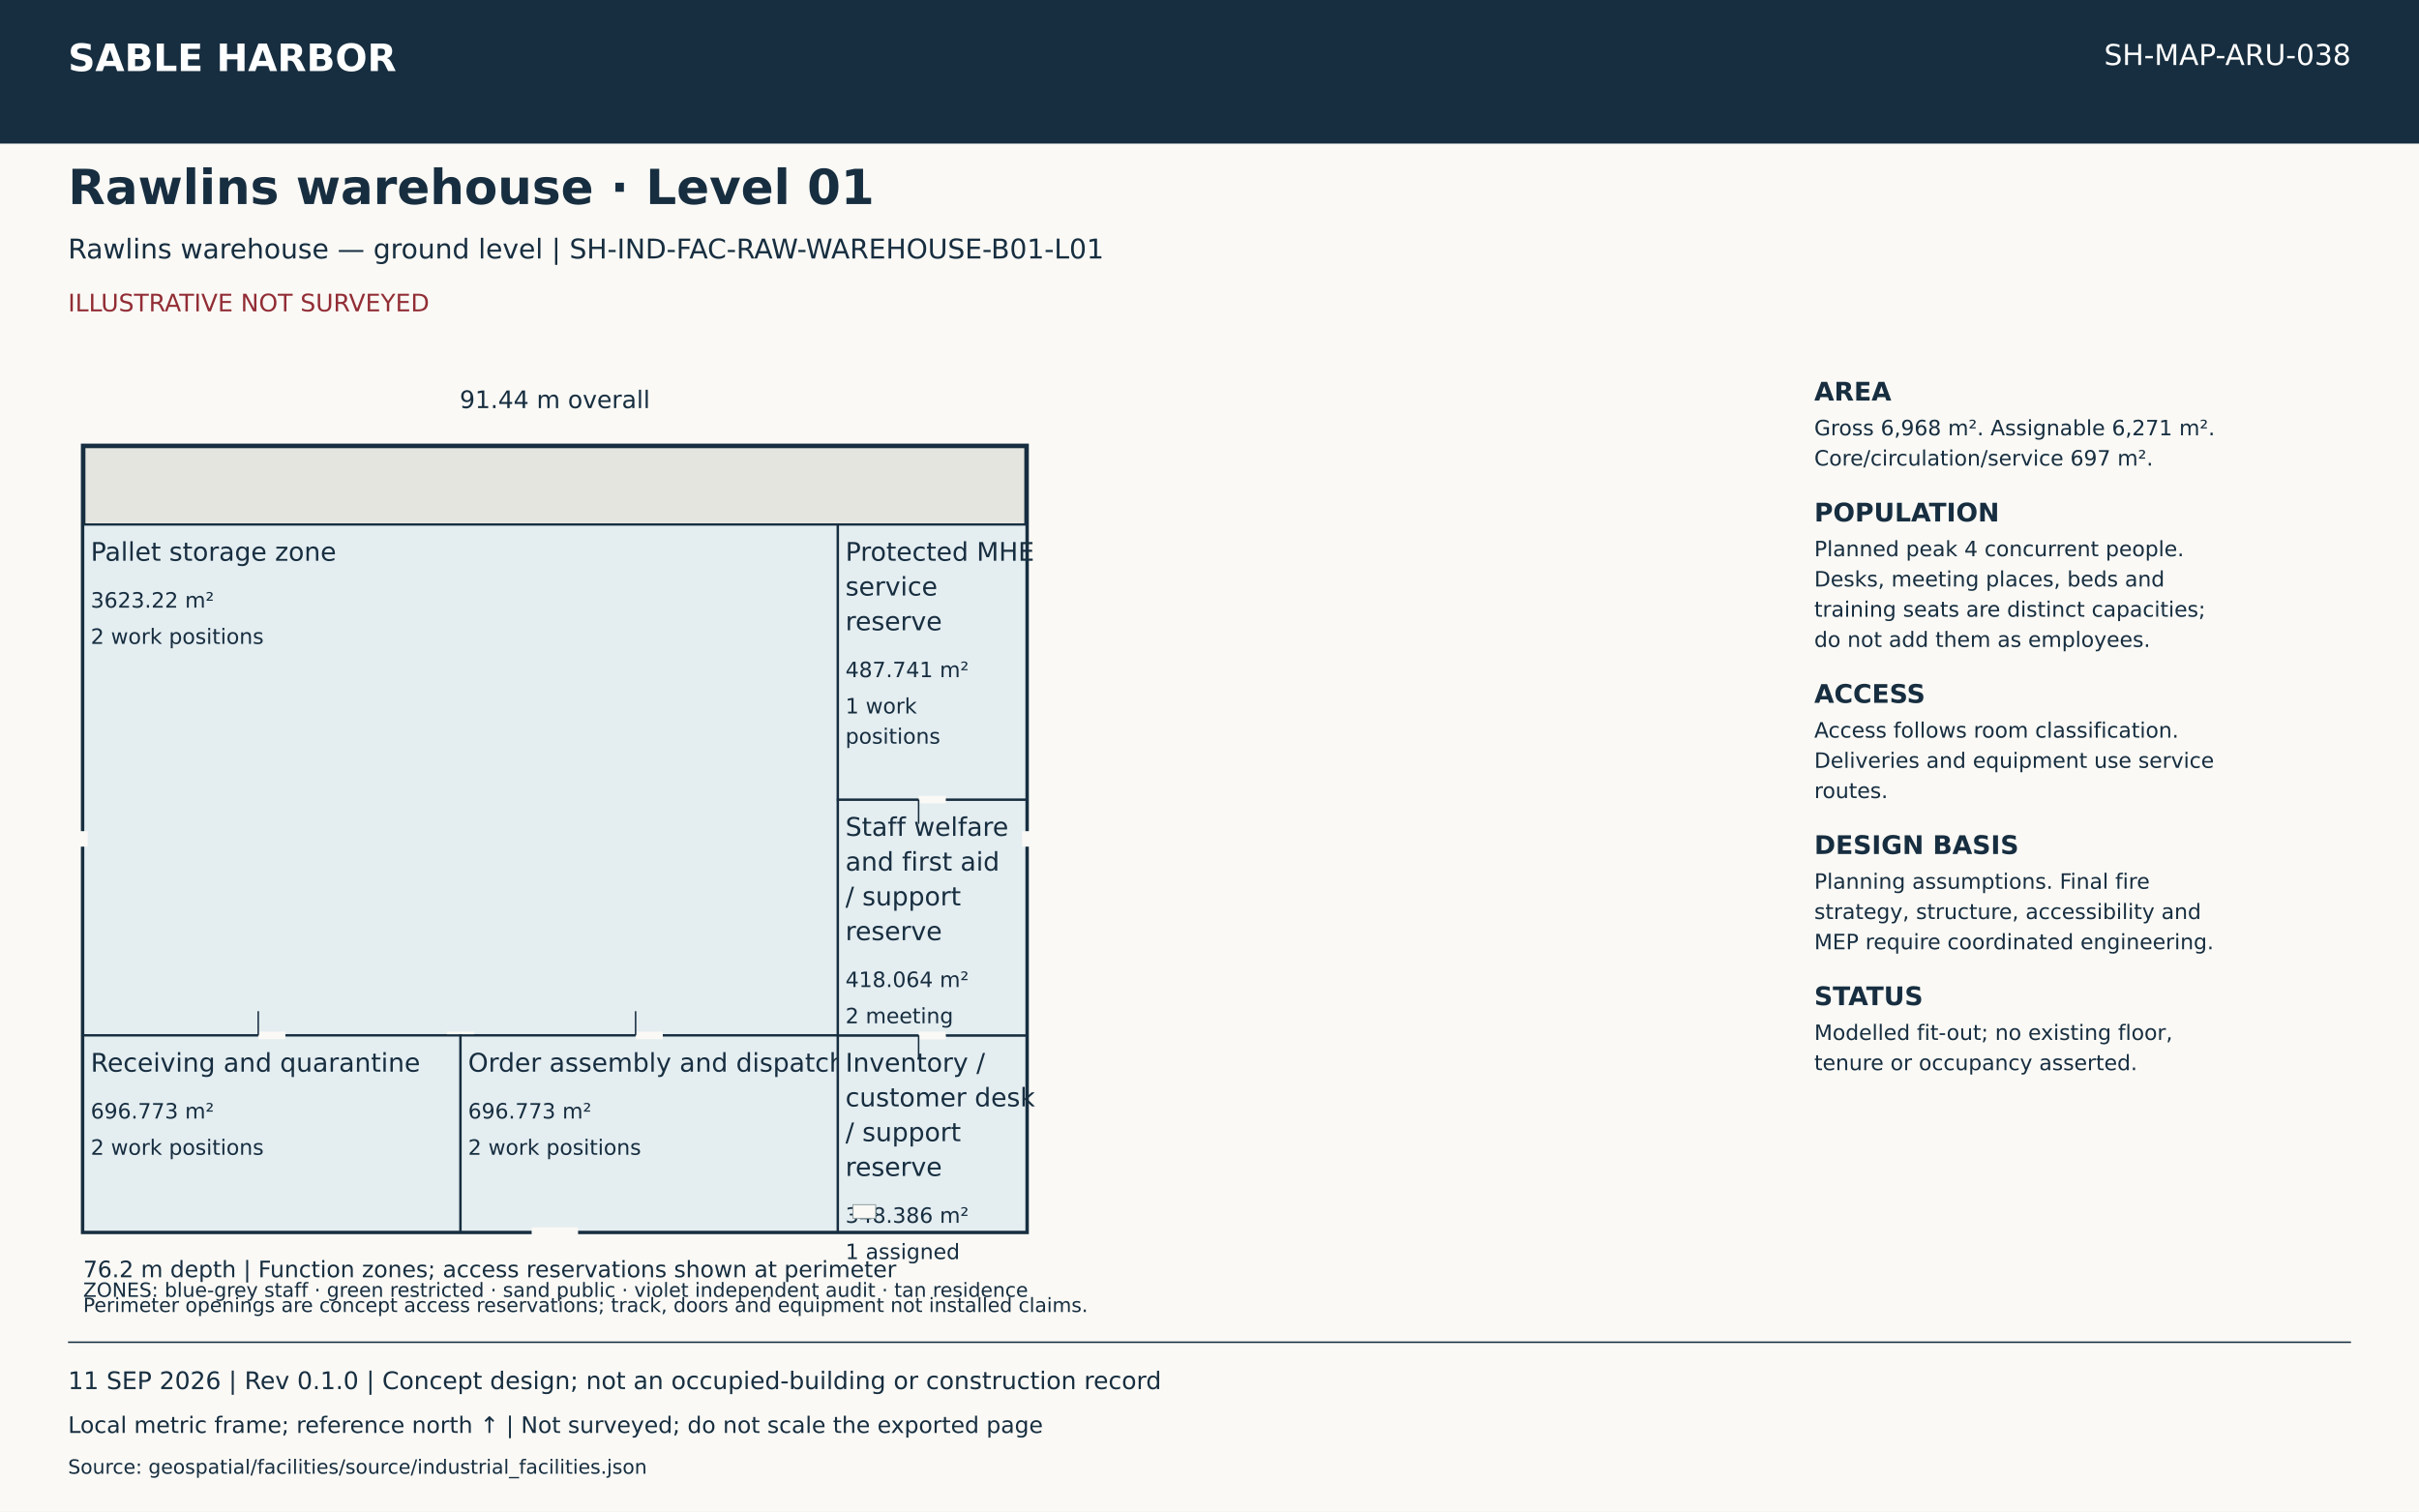
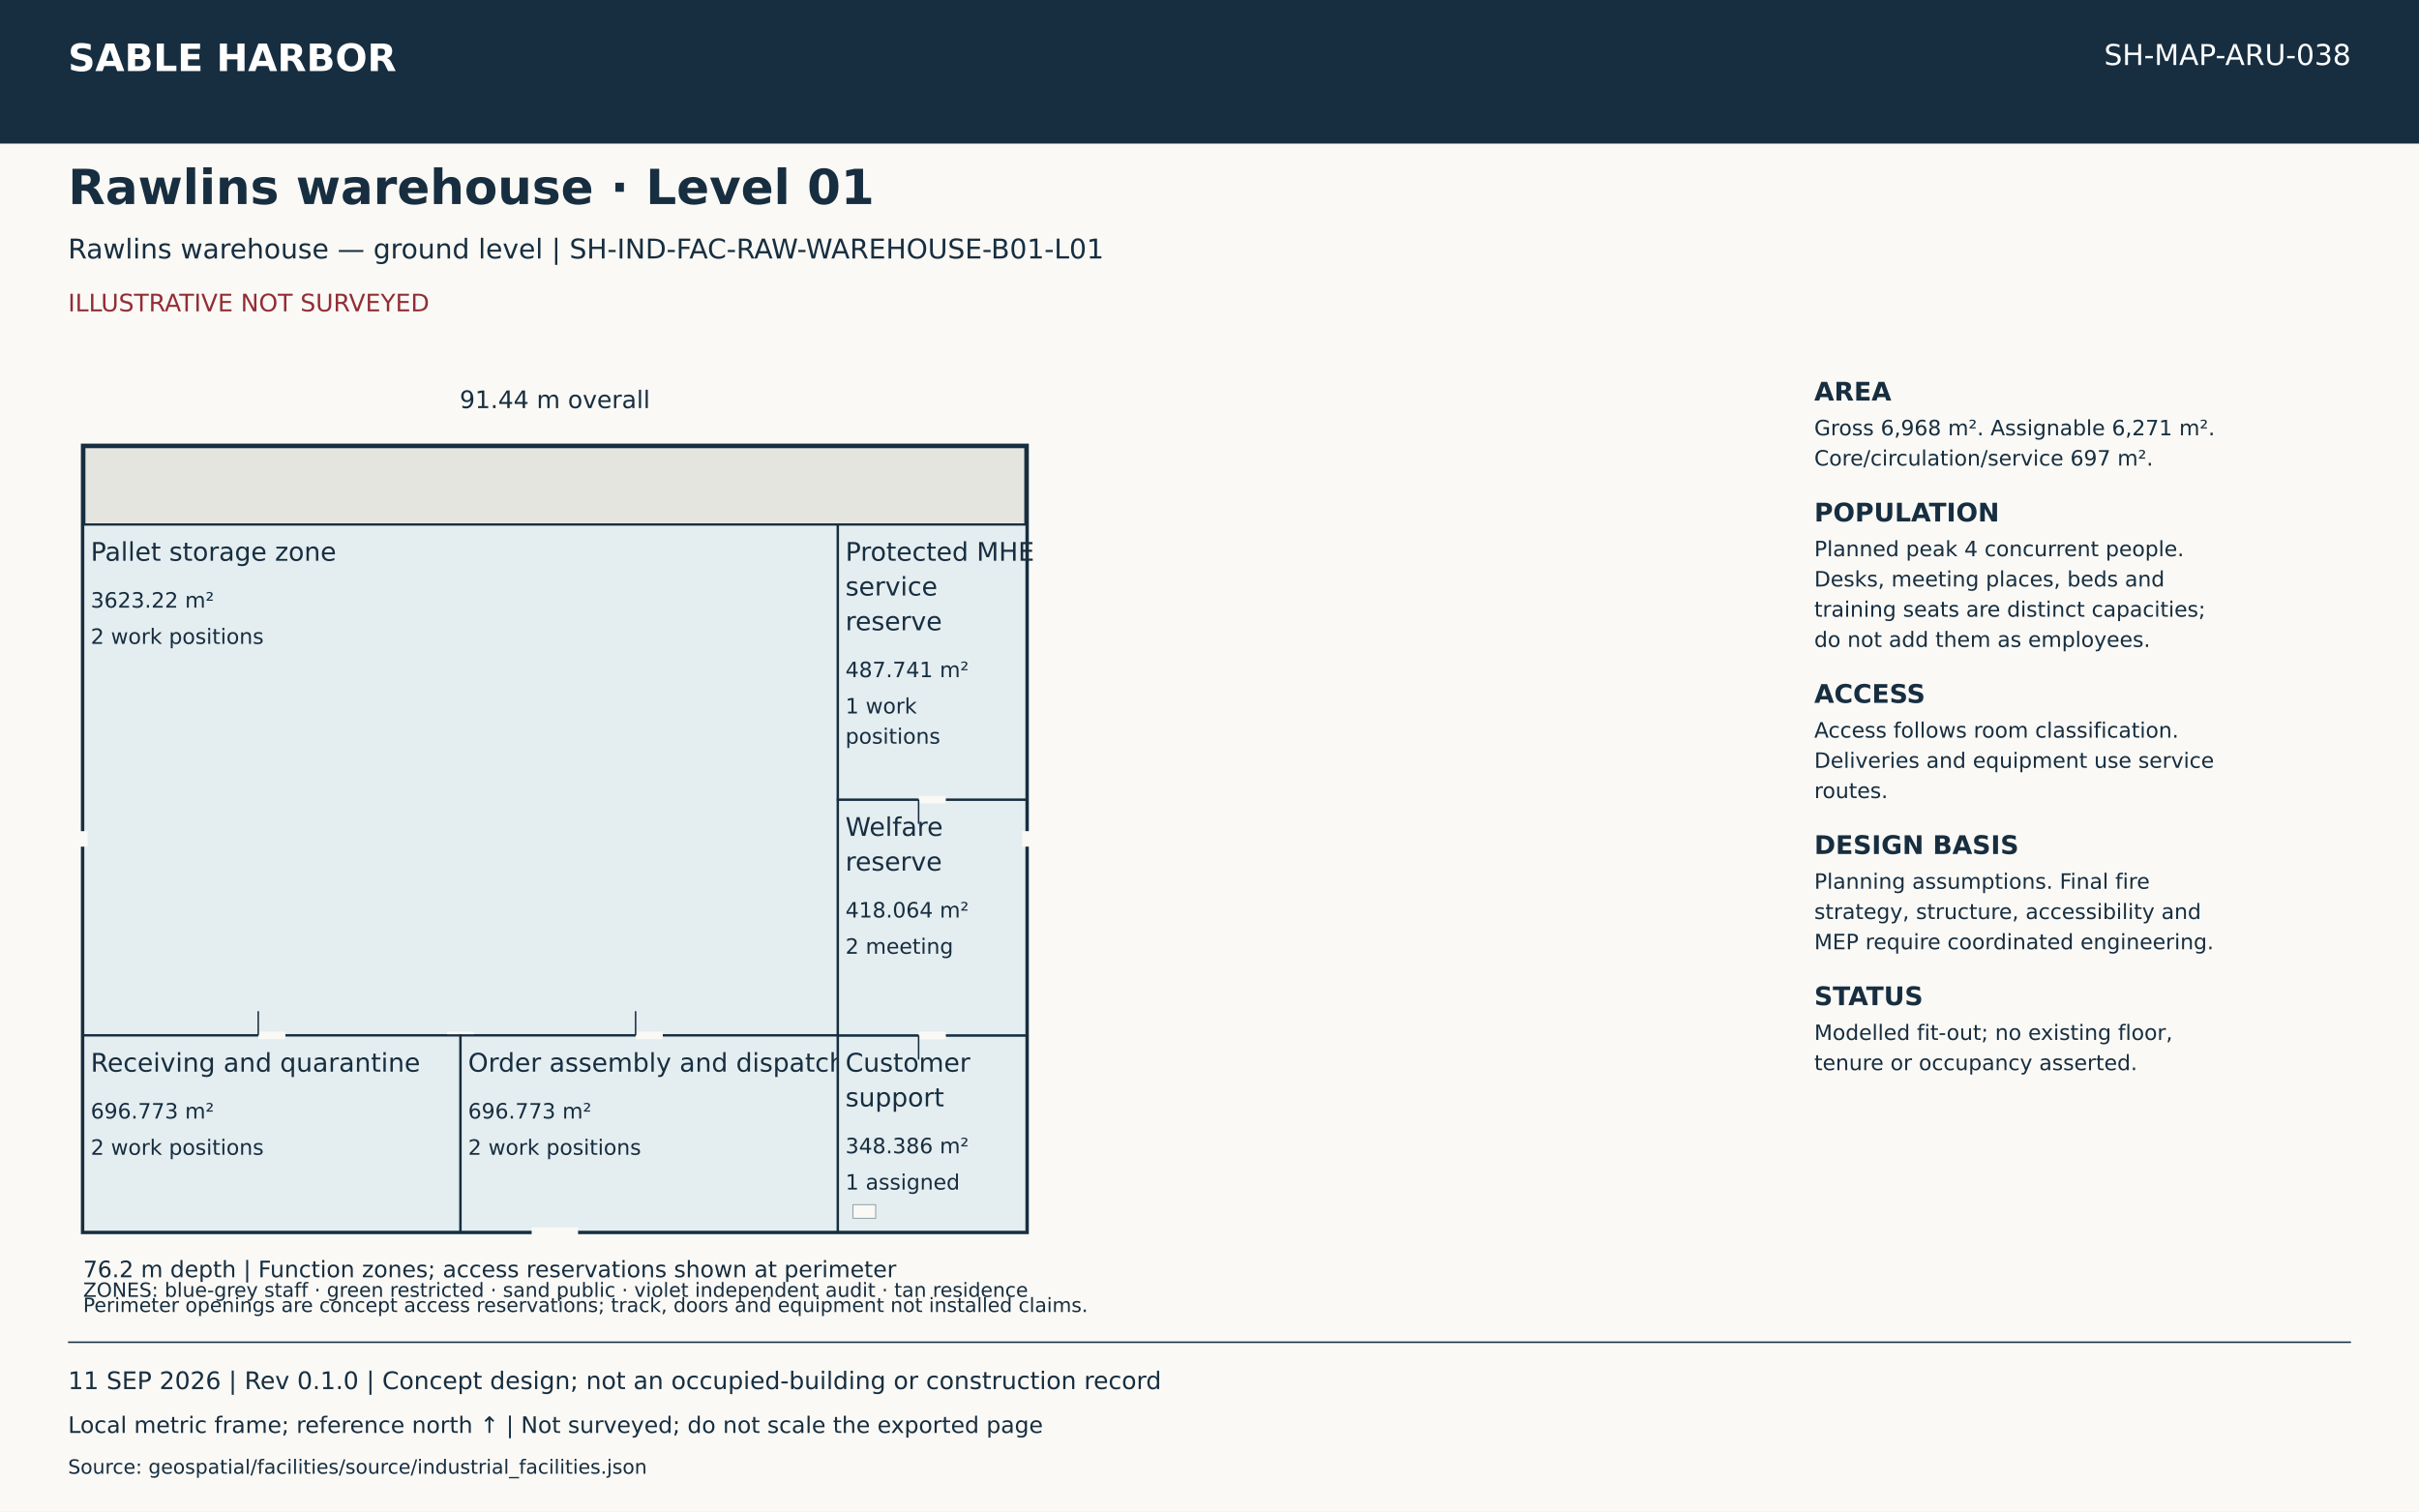
<svg xmlns="http://www.w3.org/2000/svg" width="1600" height="1000" viewBox="0 0 1600 1000">
  <style>text{font-family:DejaVu Sans,sans-serif;fill:#172e40} .muted{fill:#637078}</style>
  <rect x="0" y="0" width="1600" height="1000" fill="#faf9f5" stroke="none" stroke-width="1" />
  <rect x="0" y="0" width="1600" height="95" fill="#172e40" stroke="none" stroke-width="1" />
  <text x="45" y="47" font-size="25" font-weight="bold" text-anchor="start" style="fill:white">SABLE HARBOR</text>
  <text x="1555" y="43" font-size="19" font-weight="normal" text-anchor="end" style="fill:white">SH-MAP-ARU-038</text>
  <text x="45" y="135" font-size="32" font-weight="bold" text-anchor="start" style="fill:#172e40">Rawlins warehouse · Level 01</text>
  <text x="45" y="171" font-size="18" font-weight="normal" text-anchor="start" style="fill:#172e40">Rawlins warehouse — ground level  |  SH-IND-FAC-RAW-WAREHOUSE-B01-L01</text>
  <text x="45" y="206" font-size="16" font-weight="normal" text-anchor="start" style="fill:#922d35">ILLUSTRATIVE NOT SURVEYED</text>
  <path d="M45,888 L1555,888" fill="none" stroke="#172e40" stroke-width="1" />
  <text x="45" y="919" font-size="16" font-weight="normal" text-anchor="start" style="fill:#172e40">11 SEP 2026  |  Rev 0.1.0  |  Concept design; not an occupied-building or construction record</text>
  <text x="45" y="948" font-size="15" font-weight="normal" text-anchor="start" style="fill:#172e40">Local metric frame; reference north ↑  |  Not surveyed; do not scale the exported page</text>
  <text x="45" y="975" font-size="13" font-weight="normal" text-anchor="start" style="fill:#172e40">Source: geospatial/facilities/source/industrial_facilities.json</text>
  <rect x="55" y="295" width="624" height="520" fill="#e5e5df" stroke="#172e40" stroke-width="3" />
  <rect x="55" y="347" width="499.2" height="338" fill="#e4edf0" stroke="#172e40" stroke-width="1.5" />
  <text x="60" y="371" font-size="17" font-weight="normal" text-anchor="start" style="fill:#172e40">Pallet storage zone</text>
  <text x="60" y="402" font-size="14" font-weight="normal" text-anchor="start" style="fill:#172e40">3623.22 m²</text>
  <text x="60" y="426" font-size="14" font-weight="normal" text-anchor="start" style="fill:#172e40">2 work positions</text>
  <path d="M295.6,685 L313.6,685" fill="none" stroke="#faf9f5" stroke-width="5" />
  <path d="M295.6,685 L295.6,701" fill="none" stroke="#172e40" stroke-width="1" />
  <rect x="55" y="685" width="249.6" height="130" fill="#e4edf0" stroke="#172e40" stroke-width="1.5" />
  <text x="60" y="709" font-size="17" font-weight="normal" text-anchor="start" style="fill:#172e40">Receiving and quarantine</text>
  <text x="60" y="740" font-size="14" font-weight="normal" text-anchor="start" style="fill:#172e40">696.773 m²</text>
  <text x="60" y="764" font-size="14" font-weight="normal" text-anchor="start" style="fill:#172e40">2 work positions</text>
  <path d="M170.8,685 L188.8,685" fill="none" stroke="#faf9f5" stroke-width="5" />
  <path d="M170.8,685 L170.8,669" fill="none" stroke="#172e40" stroke-width="1" />
  <rect x="304.6" y="685" width="249.6" height="130" fill="#e4edf0" stroke="#172e40" stroke-width="1.5" />
  <text x="309.6" y="709" font-size="17" font-weight="normal" text-anchor="start" style="fill:#172e40">Order assembly and dispatch</text>
  <text x="309.6" y="740" font-size="14" font-weight="normal" text-anchor="start" style="fill:#172e40">696.773 m²</text>
  <text x="309.6" y="764" font-size="14" font-weight="normal" text-anchor="start" style="fill:#172e40">2 work positions</text>
  <path d="M420.4,685 L438.4,685" fill="none" stroke="#faf9f5" stroke-width="5" />
  <path d="M420.4,685 L420.4,669" fill="none" stroke="#172e40" stroke-width="1" />
  <rect x="554.2" y="685" width="124.8" height="130" fill="#e4edf0" stroke="#172e40" stroke-width="1.5" />
-   <text x="559.2" y="709" font-size="17" font-weight="normal" text-anchor="start" style="fill:#172e40">Inventory /</text>
-   <text x="559.2" y="732" font-size="17" font-weight="normal" text-anchor="start" style="fill:#172e40">customer desk</text>
-   <text x="559.2" y="755" font-size="17" font-weight="normal" text-anchor="start" style="fill:#172e40">/ support</text>
-   <text x="559.2" y="778" font-size="17" font-weight="normal" text-anchor="start" style="fill:#172e40">reserve</text>
-   <text x="559.2" y="809" font-size="14" font-weight="normal" text-anchor="start" style="fill:#172e40">348.386 m²</text>
-   <text x="559.2" y="833" font-size="14" font-weight="normal" text-anchor="start" style="fill:#172e40">1 assigned</text>
+   <text x="559.2" y="709" font-size="17" font-weight="normal" text-anchor="start" style="fill:#172e40">Customer</text>
+   <text x="559.2" y="732" font-size="17" font-weight="normal" text-anchor="start" style="fill:#172e40">support</text>
+   <text x="559.2" y="763" font-size="14" font-weight="normal" text-anchor="start" style="fill:#172e40">348.386 m²</text>
+   <text x="559.2" y="787" font-size="14" font-weight="normal" text-anchor="start" style="fill:#172e40">1 assigned</text>
  <path d="M607.6,685 L625.6,685" fill="none" stroke="#faf9f5" stroke-width="5" />
  <path d="M607.6,685 L607.6,669" fill="none" stroke="#172e40" stroke-width="1" />
  <rect x="564.2" y="797" width="15" height="9" fill="#faf9f5" stroke="#8b9b9e" stroke-width="0.6" />
  <rect x="554.2" y="529" width="124.8" height="156" fill="#e4edf0" stroke="#172e40" stroke-width="1.5" />
-   <text x="559.2" y="553" font-size="17" font-weight="normal" text-anchor="start" style="fill:#172e40">Staff welfare</text>
-   <text x="559.2" y="576" font-size="17" font-weight="normal" text-anchor="start" style="fill:#172e40">and first aid</text>
-   <text x="559.2" y="599" font-size="17" font-weight="normal" text-anchor="start" style="fill:#172e40">/ support</text>
-   <text x="559.2" y="622" font-size="17" font-weight="normal" text-anchor="start" style="fill:#172e40">reserve</text>
-   <text x="559.2" y="653" font-size="14" font-weight="normal" text-anchor="start" style="fill:#172e40">418.064 m²</text>
-   <text x="559.2" y="677" font-size="14" font-weight="normal" text-anchor="start" style="fill:#172e40">2 meeting</text>
+   <text x="559.2" y="553" font-size="17" font-weight="normal" text-anchor="start" style="fill:#172e40">Welfare</text>
+   <text x="559.2" y="576" font-size="17" font-weight="normal" text-anchor="start" style="fill:#172e40">reserve</text>
+   <text x="559.2" y="607" font-size="14" font-weight="normal" text-anchor="start" style="fill:#172e40">418.064 m²</text>
+   <text x="559.2" y="631" font-size="14" font-weight="normal" text-anchor="start" style="fill:#172e40">2 meeting</text>
  <path d="M607.6,685 L625.6,685" fill="none" stroke="#faf9f5" stroke-width="5" />
  <path d="M607.6,685 L607.6,701" fill="none" stroke="#172e40" stroke-width="1" />
  <rect x="554.2" y="347" width="124.8" height="182" fill="#e4edf0" stroke="#172e40" stroke-width="1.5" />
  <text x="559.2" y="371" font-size="17" font-weight="normal" text-anchor="start" style="fill:#172e40">Protected MHE</text>
  <text x="559.2" y="394" font-size="17" font-weight="normal" text-anchor="start" style="fill:#172e40">service</text>
  <text x="559.2" y="417" font-size="17" font-weight="normal" text-anchor="start" style="fill:#172e40">reserve</text>
  <text x="559.2" y="448" font-size="14" font-weight="normal" text-anchor="start" style="fill:#172e40">487.741 m²</text>
  <text x="559.2" y="472" font-size="14" font-weight="normal" text-anchor="start" style="fill:#172e40">1 work</text>
  <text x="559.2" y="492" font-size="14" font-weight="normal" text-anchor="start" style="fill:#172e40">positions</text>
  <path d="M607.6,529 L625.6,529" fill="none" stroke="#faf9f5" stroke-width="5" />
  <path d="M607.6,529 L607.6,545" fill="none" stroke="#172e40" stroke-width="1" />
  <path d="M55,549.882 L55,560.118" fill="none" stroke="#faf9f5" stroke-width="6" />
  <path d="M679,549.882 L679,560.118" fill="none" stroke="#faf9f5" stroke-width="6" />
  <path d="M351.646,815 L382.354,815" fill="none" stroke="#faf9f5" stroke-width="6" />
  <text x="55" y="868" font-size="13" font-weight="normal" text-anchor="start" style="fill:#172e40">Perimeter openings are concept access reservations; track, doors and equipment not installed claims.</text>
  <text x="367" y="270" font-size="16" font-weight="normal" text-anchor="middle" style="fill:#172e40">91.44 m overall</text>
  <text x="55" y="845" font-size="15" font-weight="normal" text-anchor="start" style="fill:#172e40">76.2 m depth  |  Function zones; access reservations shown at perimeter</text>
  <text x="55" y="858" font-size="13" font-weight="normal" text-anchor="start" style="fill:#172e40">ZONES: blue-grey staff · green restricted · sand public · violet independent audit · tan residence</text>
  <text x="1200" y="265" font-size="17" font-weight="bold" text-anchor="start" style="fill:#172e40">AREA</text>
  <text x="1200" y="288" font-size="14" font-weight="normal" text-anchor="start" style="fill:#172e40">Gross 6,968 m². Assignable 6,271 m².</text>
  <text x="1200" y="308" font-size="14" font-weight="normal" text-anchor="start" style="fill:#172e40">Core/circulation/service 697 m².</text>
  <text x="1200" y="345" font-size="17" font-weight="bold" text-anchor="start" style="fill:#172e40">POPULATION</text>
  <text x="1200" y="368" font-size="14" font-weight="normal" text-anchor="start" style="fill:#172e40">Planned peak 4 concurrent people.</text>
  <text x="1200" y="388" font-size="14" font-weight="normal" text-anchor="start" style="fill:#172e40">Desks, meeting places, beds and</text>
  <text x="1200" y="408" font-size="14" font-weight="normal" text-anchor="start" style="fill:#172e40">training seats are distinct capacities;</text>
  <text x="1200" y="428" font-size="14" font-weight="normal" text-anchor="start" style="fill:#172e40">do not add them as employees.</text>
  <text x="1200" y="465" font-size="17" font-weight="bold" text-anchor="start" style="fill:#172e40">ACCESS</text>
  <text x="1200" y="488" font-size="14" font-weight="normal" text-anchor="start" style="fill:#172e40">Access follows room classification.</text>
  <text x="1200" y="508" font-size="14" font-weight="normal" text-anchor="start" style="fill:#172e40">Deliveries and equipment use service</text>
  <text x="1200" y="528" font-size="14" font-weight="normal" text-anchor="start" style="fill:#172e40">routes.</text>
  <text x="1200" y="565" font-size="17" font-weight="bold" text-anchor="start" style="fill:#172e40">DESIGN BASIS</text>
  <text x="1200" y="588" font-size="14" font-weight="normal" text-anchor="start" style="fill:#172e40">Planning assumptions. Final fire</text>
  <text x="1200" y="608" font-size="14" font-weight="normal" text-anchor="start" style="fill:#172e40">strategy, structure, accessibility and</text>
  <text x="1200" y="628" font-size="14" font-weight="normal" text-anchor="start" style="fill:#172e40">MEP require coordinated engineering.</text>
  <text x="1200" y="665" font-size="17" font-weight="bold" text-anchor="start" style="fill:#172e40">STATUS</text>
  <text x="1200" y="688" font-size="14" font-weight="normal" text-anchor="start" style="fill:#172e40">Modelled fit-out; no existing floor,</text>
  <text x="1200" y="708" font-size="14" font-weight="normal" text-anchor="start" style="fill:#172e40">tenure or occupancy asserted.</text>
</svg>
